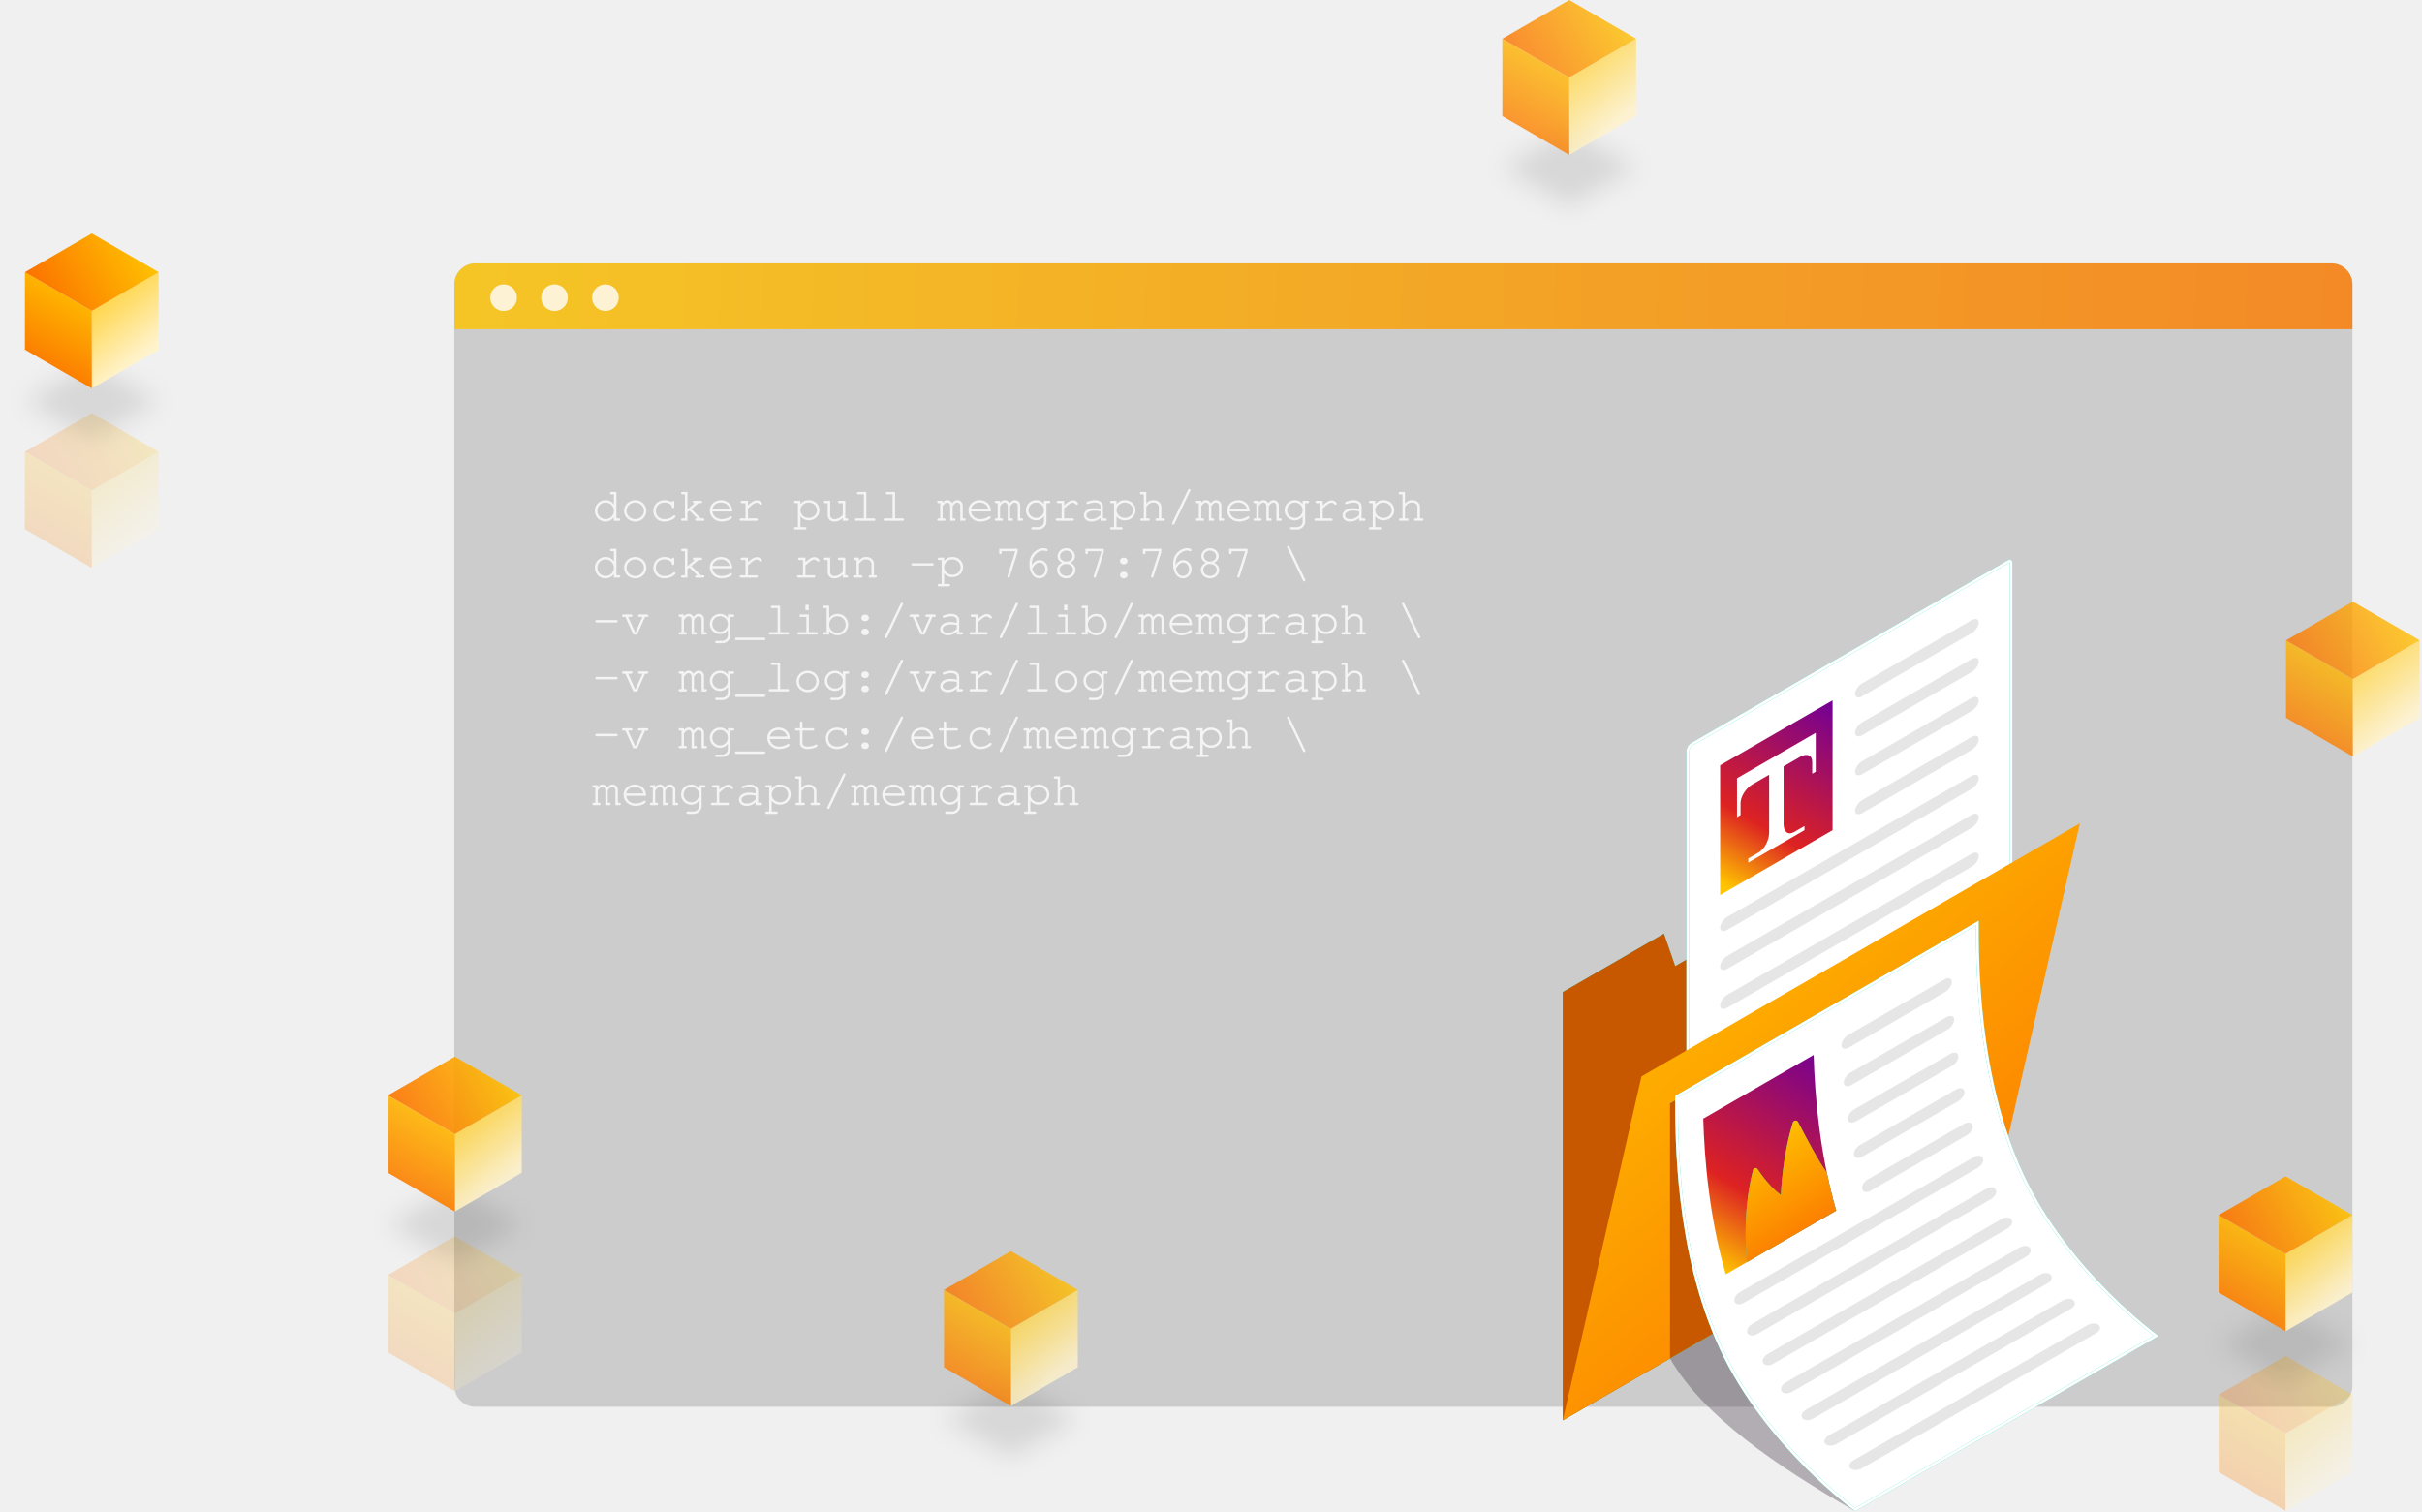
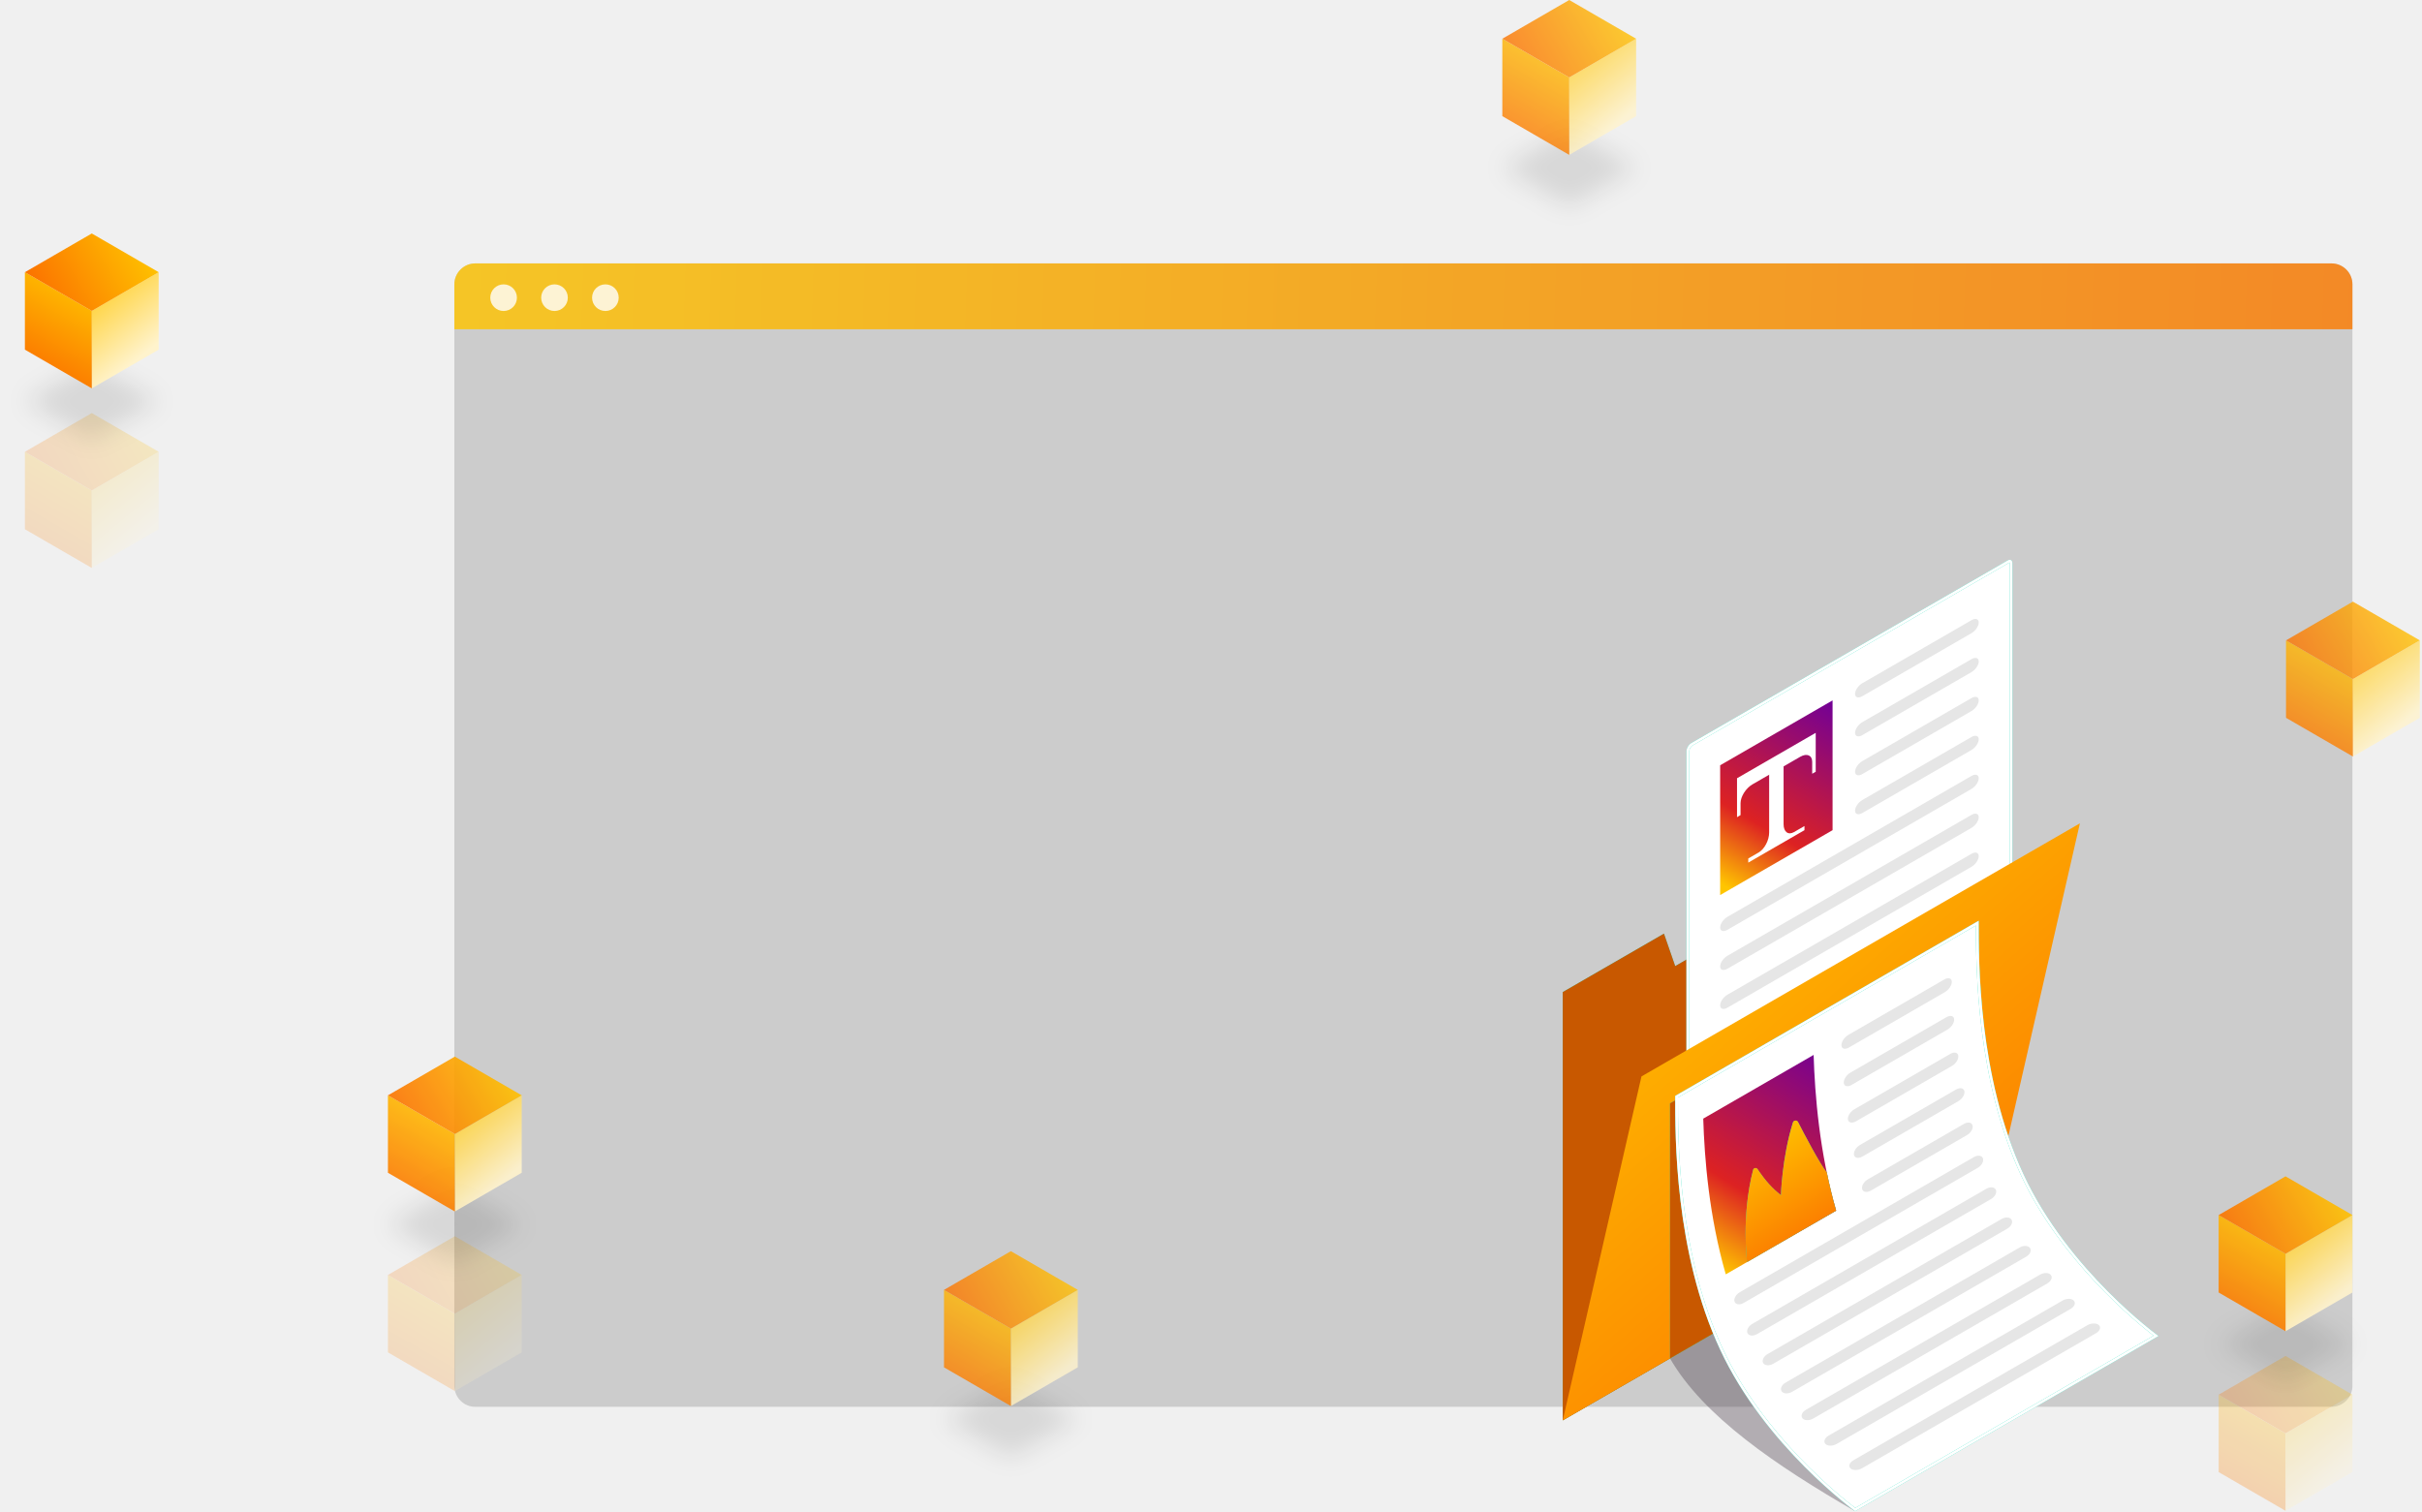
<svg xmlns="http://www.w3.org/2000/svg" xmlns:xlink="http://www.w3.org/1999/xlink" width="809px" height="505px" viewBox="0 0 809 505" version="1.1">
  <defs>
    <linearGradient x1="115.76%" y1="50.072%" x2="0%" y2="49.94%" id="linearGradient-1">
      <stop stop-color="#FB6E00" offset="0%" />
      <stop stop-color="#FFC500" offset="100%" />
    </linearGradient>
    <linearGradient x1="78.406%" y1="-20.622%" x2="33.426%" y2="75.738%" id="linearGradient-2">
      <stop stop-color="#FFC500" offset="0%" />
      <stop stop-color="#FFF3CC" offset="100%" />
    </linearGradient>
    <linearGradient x1="66.574%" y1="100%" x2="33.426%" y2="0%" id="linearGradient-3">
      <stop stop-color="#FB6E00" offset="0%" />
      <stop stop-color="#FFC500" offset="100%" />
    </linearGradient>
    <linearGradient x1="100%" y1="66.761%" x2="1.72254642e-14%" y2="33.239%" id="linearGradient-4">
      <stop stop-color="#FB6E00" offset="0%" />
      <stop stop-color="#FFC500" offset="100%" />
    </linearGradient>
    <polygon id="path-5" points="22.344 67.022 -5.32907052e-14 54.087 22.344 41.151 44.687 54.087" />
    <filter x="-29.1%" y="-42.5%" width="158.2%" height="200.5%" filterUnits="objectBoundingBox" id="filter-6">
      <feOffset dx="0" dy="2" in="SourceAlpha" result="shadowOffsetOuter1" />
      <feGaussianBlur stdDeviation="4" in="shadowOffsetOuter1" result="shadowBlurOuter1" />
      <feColorMatrix values="0 0 0 0 0   0 0 0 0 0   0 0 0 0 0  0 0 0 0.1 0" type="matrix" in="shadowBlurOuter1" />
    </filter>
    <polygon id="path-7" points="22.344 67.022 1.7408297e-13 54.087 22.344 41.151 44.687 54.087" />
    <filter x="-29.1%" y="-42.5%" width="158.2%" height="200.5%" filterUnits="objectBoundingBox" id="filter-8">
      <feOffset dx="0" dy="2" in="SourceAlpha" result="shadowOffsetOuter1" />
      <feGaussianBlur stdDeviation="4" in="shadowOffsetOuter1" result="shadowBlurOuter1" />
      <feColorMatrix values="0 0 0 0 0   0 0 0 0 0   0 0 0 0 0  0 0 0 0.1 0" type="matrix" in="shadowBlurOuter1" />
    </filter>
    <polygon id="path-9" points="22.344 67.022 -5.32907052e-14 54.087 22.344 41.151 44.687 54.087" />
    <filter x="-29.1%" y="-42.5%" width="158.2%" height="200.5%" filterUnits="objectBoundingBox" id="filter-10">
      <feOffset dx="0" dy="2" in="SourceAlpha" result="shadowOffsetOuter1" />
      <feGaussianBlur stdDeviation="4" in="shadowOffsetOuter1" result="shadowBlurOuter1" />
      <feColorMatrix values="0 0 0 0 0   0 0 0 0 0   0 0 0 0 0  0 0 0 0.1 0" type="matrix" in="shadowBlurOuter1" />
    </filter>
    <polygon id="path-11" points="22.344 67.022 1.7408297e-13 54.087 22.344 41.151 44.687 54.087" />
    <filter x="-29.1%" y="-42.5%" width="158.2%" height="200.5%" filterUnits="objectBoundingBox" id="filter-12">
      <feOffset dx="0" dy="2" in="SourceAlpha" result="shadowOffsetOuter1" />
      <feGaussianBlur stdDeviation="4" in="shadowOffsetOuter1" result="shadowBlurOuter1" />
      <feColorMatrix values="0 0 0 0 0   0 0 0 0 0   0 0 0 0 0  0 0 0 0.1 0" type="matrix" in="shadowBlurOuter1" />
    </filter>
    <polygon id="path-13" points="22.344 67.022 -5.32907052e-14 54.087 22.344 41.151 44.687 54.087" />
    <filter x="-29.1%" y="-42.5%" width="158.2%" height="200.5%" filterUnits="objectBoundingBox" id="filter-14">
      <feOffset dx="0" dy="2" in="SourceAlpha" result="shadowOffsetOuter1" />
      <feGaussianBlur stdDeviation="4" in="shadowOffsetOuter1" result="shadowBlurOuter1" />
      <feColorMatrix values="0 0 0 0 0   0 0 0 0 0   0 0 0 0 0  0 0 0 0.1 0" type="matrix" in="shadowBlurOuter1" />
    </filter>
    <linearGradient x1="32.306%" y1="104.897%" x2="70.901%" y2="-9.16%" id="linearGradient-15">
      <stop stop-color="#FFC500" offset="0%" />
      <stop stop-color="#DD2222" offset="32.988%" />
      <stop stop-color="#720096" offset="100%" />
    </linearGradient>
    <linearGradient x1="87.5%" y1="100%" x2="12.5%" y2="0%" id="linearGradient-16">
      <stop stop-color="#FB6E00" offset="0%" />
      <stop stop-color="#FFC500" offset="100%" />
    </linearGradient>
    <linearGradient x1="30.538%" y1="104.897%" x2="72.988%" y2="-9.16%" id="linearGradient-17">
      <stop stop-color="#FFC500" offset="0%" />
      <stop stop-color="#DD2222" offset="32.988%" />
      <stop stop-color="#720096" offset="100%" />
    </linearGradient>
    <linearGradient x1="70.475%" y1="100%" x2="29.525%" y2="0%" id="linearGradient-18">
      <stop stop-color="#FB6E00" offset="0%" />
      <stop stop-color="#FFC500" offset="100%" />
    </linearGradient>
  </defs>
  <g id="Docs" stroke="none" stroke-width="1" fill="none" fill-rule="evenodd">
    <g id="Docs_LandingPage_Design" transform="translate(-596, -92)">
      <g id="Hero" transform="translate(0, 60)">
        <g id="HeroImage" transform="translate(604, 32)">
-           <g id="Browser" transform="translate(143.7636, 88)">
-             <g id="Window">
-               <rect fill="#292929" opacity="0.183" x="0" y="0" width="634" height="382" rx="7" />
-               <path d="M7,0 L627,0 C630.866,-7.10171439e-16 634,3.134 634,7 L634,22 L634,22 L0,22 L0,7 C4.14730794e-16,3.134 3.134,-1.78006981e-16 7,0 Z" id="TopBar" fill="url(#linearGradient-1)" opacity="0.809" />
-               <g id="Actions" transform="translate(12, 7)" fill="#FFFFFF" opacity="0.803">
-                 <circle id="Oval" cx="4.45" cy="4.45" r="4.45" />
-                 <circle id="Oval" cx="21.45" cy="4.45" r="4.45" />
-                 <circle id="Oval" cx="38.45" cy="4.45" r="4.45" />
-               </g>
-             </g>
-             <text id="CodeSnippet" opacity="0.777" font-family="Courier" font-size="16" font-weight="normal" fill="#FFFFFF">
-               <tspan x="46" y="86">docker pull memgraph/memgraph</tspan>
-               <tspan x="46" y="105">docker run -p 7687:7687 \</tspan>
-               <tspan x="46" y="124">  -v mg_lib:/var/lib/memgraph \</tspan>
-               <tspan x="46" y="143">  -v mg_log:/var/log/memgraph \</tspan>
-               <tspan x="46" y="162">  -v mg_etc:/etc/memgraph \</tspan>
-               <tspan x="46" y="181">  memgraph/memgraph</tspan>
-             </text>
+           <g id="Window" transform="translate(143.7636, 88)">
+             <rect fill="#292929" opacity="0.183" x="0" y="0" width="634" height="382" rx="7" />
+             <path d="M7,0 L627,0 C630.866,-7.10171439e-16 634,3.134 634,7 L634,22 L634,22 L0,22 L0,7 C4.14730794e-16,3.134 3.134,-1.78006981e-16 7,0 Z" id="TopBar" fill="url(#linearGradient-1)" opacity="0.809" />
+             <g id="Actions" transform="translate(12, 7)" fill="#FFFFFF" opacity="0.803">
+               <circle id="Oval" cx="4.45" cy="4.45" r="4.45" />
+               <circle id="Oval" cx="21.45" cy="4.45" r="4.45" />
+               <circle id="Oval" cx="38.45" cy="4.45" r="4.45" />
+             </g>
          </g>
          <g id="Cube" transform="translate(22.5, 134) scale(-1, 1) translate(-22.5, -134) translate(0, 78)">
            <g opacity="0.2" transform="translate(0, 60)" id="Group">
              <g>
                <polygon id="Fill-508" fill="url(#linearGradient-2)" points="22.344 51.745 3.97903932e-13 38.807 3.97903932e-13 12.936 22.344 25.874" />
                <polygon id="Fill-510" fill="url(#linearGradient-3)" points="44.686 38.808 22.342 51.746 22.342 25.872 44.686 12.937" />
                <polygon id="Fill-512" fill="url(#linearGradient-4)" points="22.344 25.873 1.13686838e-13 12.935 22.344 1.42108547e-13 44.687 12.938" />
              </g>
            </g>
            <g id="Fill-499" fill="black" fill-opacity="1">
              <use filter="url(#filter-6)" xlink:href="#path-5" />
            </g>
            <g transform="translate(0, 0)" id="Group">
              <polygon id="Fill-508" fill="url(#linearGradient-2)" points="22.344 51.745 3.97903932e-13 38.807 3.97903932e-13 12.936 22.344 25.874" />
              <polygon id="Fill-510" fill="url(#linearGradient-3)" points="44.686 38.808 22.342 51.746 22.342 25.872 44.686 12.937" />
              <polygon id="Fill-512" fill="url(#linearGradient-4)" points="22.344 25.873 1.13686838e-13 12.935 22.344 1.42108547e-13 44.687 12.938" />
            </g>
          </g>
          <g id="Cube-Copy-4" transform="translate(516, 34) scale(-1, 1) translate(-516, -34) translate(493.5, 0)">
            <g id="Fill-499" fill="black" fill-opacity="1">
              <use filter="url(#filter-8)" xlink:href="#path-7" />
            </g>
            <g id="Cube" opacity="0.8" transform="translate(0, 0)">
              <g id="Group">
                <polygon id="Fill-508" fill="url(#linearGradient-2)" points="22.344 51.745 3.97903932e-13 38.807 3.97903932e-13 12.936 22.344 25.874" />
                <polygon id="Fill-510" fill="url(#linearGradient-3)" points="44.686 38.808 22.342 51.746 22.342 25.872 44.686 12.937" />
                <polygon id="Fill-512" fill="url(#linearGradient-4)" points="22.344 25.873 1.13686838e-13 12.935 22.344 1.42108547e-13 44.687 12.938" />
              </g>
            </g>
          </g>
          <g id="Cube-Copy-2" opacity="0.9" transform="translate(755.2636, 449) scale(-1, 1) translate(-755.2636, -449) translate(732.7636, 393)">
            <g id="Cube" opacity="0.3" transform="translate(0, 60)">
              <g id="Group">
                <polygon id="Fill-508" fill="url(#linearGradient-2)" points="22.344 51.745 3.97903932e-13 38.807 3.97903932e-13 12.936 22.344 25.874" />
                <polygon id="Fill-510" fill="url(#linearGradient-3)" points="44.686 38.808 22.342 51.746 22.342 25.872 44.686 12.937" />
                <polygon id="Fill-512" fill="url(#linearGradient-4)" points="22.344 25.873 1.13686838e-13 12.935 22.344 1.42108547e-13 44.687 12.938" />
              </g>
            </g>
            <g id="Fill-499" fill="black" fill-opacity="1">
              <use filter="url(#filter-10)" xlink:href="#path-9" />
            </g>
            <g id="Group" transform="translate(0, 0)">
              <polygon id="Fill-508" fill="url(#linearGradient-2)" points="22.344 51.745 3.97903932e-13 38.807 3.97903932e-13 12.936 22.344 25.874" />
              <polygon id="Fill-510" fill="url(#linearGradient-3)" points="44.686 38.808 22.342 51.746 22.342 25.872 44.686 12.937" />
              <polygon id="Fill-512" fill="url(#linearGradient-4)" points="22.344 25.873 1.13686838e-13 12.935 22.344 1.42108547e-13 44.687 12.938" />
            </g>
          </g>
          <g id="Cube-Copy-5" transform="translate(329.5, 452) scale(-1, 1) translate(-329.5, -452) translate(307, 418)">
            <g id="Fill-499" fill="black" fill-opacity="1">
              <use filter="url(#filter-12)" xlink:href="#path-11" />
            </g>
            <g id="Cube" opacity="0.8" transform="translate(0, 0)">
              <g id="Group">
                <polygon id="Fill-508" fill="url(#linearGradient-2)" points="22.344 51.745 3.97903932e-13 38.807 3.97903932e-13 12.936 22.344 25.874" />
                <polygon id="Fill-510" fill="url(#linearGradient-3)" points="44.686 38.808 22.342 51.746 22.342 25.872 44.686 12.937" />
                <polygon id="Fill-512" fill="url(#linearGradient-4)" points="22.344 25.873 1.13686838e-13 12.935 22.344 1.42108547e-13 44.687 12.938" />
              </g>
            </g>
          </g>
          <g id="Cube-Copy-3" transform="translate(777.7636, 227) scale(-1, 1) translate(-777.7636, -227) translate(755.2636, 201)" opacity="0.8">
            <g id="Group" transform="translate(0, 0)">
              <polygon id="Fill-508" fill="url(#linearGradient-2)" points="22.344 51.745 3.97903932e-13 38.807 3.97903932e-13 12.936 22.344 25.874" />
              <polygon id="Fill-510" fill="url(#linearGradient-3)" points="44.686 38.808 22.342 51.746 22.342 25.872 44.686 12.937" />
              <polygon id="Fill-512" fill="url(#linearGradient-4)" points="22.344 25.873 1.13686838e-13 12.935 22.344 1.42108547e-13 44.687 12.938" />
            </g>
          </g>
          <g id="Cube-Copy" transform="translate(143.7636, 409) scale(-1, 1) translate(-143.7636, -409) translate(121.2636, 353)">
            <g id="Cube" opacity="0.2" transform="translate(0, 60)">
              <g id="Group">
                <polygon id="Fill-508" fill="url(#linearGradient-2)" points="22.344 51.745 3.97903932e-13 38.807 3.97903932e-13 12.936 22.344 25.874" />
                <polygon id="Fill-510" fill="url(#linearGradient-3)" points="44.686 38.808 22.342 51.746 22.342 25.872 44.686 12.937" />
                <polygon id="Fill-512" fill="url(#linearGradient-4)" points="22.344 25.873 1.13686838e-13 12.935 22.344 1.42108547e-13 44.687 12.938" />
              </g>
            </g>
            <g id="Fill-499" fill="black" fill-opacity="1">
              <use filter="url(#filter-14)" xlink:href="#path-13" />
            </g>
            <g id="Cube" opacity="0.9" transform="translate(0, 0)">
              <g id="Group">
                <polygon id="Fill-508" fill="url(#linearGradient-2)" points="22.344 51.745 3.97903932e-13 38.807 3.97903932e-13 12.936 22.344 25.874" />
                <polygon id="Fill-510" fill="url(#linearGradient-3)" points="44.686 38.808 22.342 51.746 22.342 25.872 44.686 12.937" />
                <polygon id="Fill-512" fill="url(#linearGradient-4)" points="22.344 25.873 1.13686838e-13 12.935 22.344 1.42108547e-13 44.687 12.938" />
              </g>
            </g>
          </g>
          <g id="Documents" transform="translate(514, 187)">
            <path d="M97.632,317.872 C71.346,302.695 46.96,286.196 35.827,266.835 L69.622,247.324 L97.632,317.872 Z" id="Fill-1" fill="#3E323F" opacity="0.35" />
            <polygon id="Fill-3" fill="#27DEBF" points="0 144.434 0 287.52 146.446 202.969 146.445 72.891 37.551 135.762 33.795 124.922" />
            <polygon id="Fill-5" fill="#C85800" points="0 144.434 0 287.52 146.446 202.969 146.445 72.891 37.551 135.762 33.795 124.922" />
            <path d="M42.191,186.739 C41.822,186.739 41.767,186.313 41.767,186.059 L41.767,64.014 C41.767,63.157 42.394,62.07 43.136,61.641 L148.831,0.619 C149.008,0.516 149.175,0.463 149.314,0.463 C149.684,0.463 149.738,0.889 149.738,1.143 L149.738,123.188 C149.738,124.045 149.112,125.133 148.368,125.561 L42.674,186.583 C42.497,186.685 42.329,186.739 42.191,186.739" id="Fill-7" fill="#FFFFFF" />
            <path d="M149.314,0 C149.1,0 148.857,0.07 148.6,0.218 L42.906,61.241 C42.022,61.751 41.304,62.993 41.304,64.014 L41.304,186.059 C41.304,186.783 41.665,187.201 42.191,187.201 C42.406,187.201 42.649,187.131 42.906,186.983 L148.6,125.961 C149.484,125.451 150.201,124.209 150.201,123.188 L150.201,1.143 C150.201,0.419 149.839,0 149.314,0 M149.253,0.935 C149.264,0.979 149.277,1.048 149.277,1.143 L149.277,123.188 C149.277,123.876 148.733,124.816 148.138,125.161 L42.443,186.183 C42.358,186.232 42.294,186.256 42.252,186.268 C42.24,186.223 42.229,186.155 42.229,186.059 L42.229,64.014 C42.229,63.326 42.771,62.385 43.368,62.042 L149.062,1.02 C149.147,0.97 149.212,0.946 149.253,0.935" id="Fill-9" fill="#27DEBF" />
            <path d="M149.314,0 C149.1,0 148.857,0.07 148.6,0.218 L42.906,61.241 C42.022,61.751 41.304,62.993 41.304,64.014 L41.304,186.059 C41.304,186.783 41.665,187.201 42.191,187.201 C42.406,187.201 42.649,187.131 42.906,186.983 L148.6,125.961 C149.484,125.451 150.201,124.209 150.201,123.188 L150.201,1.143 C150.201,0.419 149.839,0 149.314,0 M149.253,0.935 C149.264,0.979 149.277,1.048 149.277,1.143 L149.277,123.188 C149.277,123.876 148.733,124.816 148.138,125.161 L42.443,186.183 C42.358,186.232 42.294,186.256 42.252,186.268 C42.24,186.223 42.229,186.155 42.229,186.059 L42.229,64.014 C42.229,63.326 42.771,62.385 43.368,62.042 L149.062,1.02 C149.147,0.97 149.212,0.946 149.253,0.935" id="Fill-11" fill="#FFFFFF" />
            <polygon id="Fill-13" fill="url(#linearGradient-15)" points="52.57 68.669 90.12 46.989 90.12 90.348 52.57 112.028" />
            <path d="M84.488,57.829 L84.488,70.837 L83.312,71.494 L83.312,67.509 C83.312,65.308 81.519,64.559 79.308,65.835 L63.381,75.03 C61.17,76.306 59.379,79.125 59.379,81.326 L59.379,85.311 L58.202,86.013 L58.202,73.005 L84.488,57.829 Z" id="Fill-17" fill="#FFFFFF" />
            <path d="M77.245,90.982 C75.318,92.094 73.757,90.926 73.757,88.373 L73.757,67.509 L68.934,70.134 L68.934,91.157 C68.934,93.711 67.372,96.682 65.446,97.794 L61.958,99.807 L61.958,101.188 L80.733,90.349 L80.733,88.968 C80.733,88.968 79.171,89.87 77.245,90.982" id="Fill-19" fill="#FFFFFF" />
            <path d="M97.63,44.821 C97.631,46.018 98.706,46.369 100.033,45.603 L136.534,24.529 C137.861,23.763 138.936,22.171 138.936,20.974 C138.936,19.777 137.861,19.427 136.534,20.192 L100.033,41.267 C98.705,42.032 97.63,43.624 97.63,44.821" id="Fill-21" fill="#E6E6E6" />
            <path d="M97.63,57.829 C97.631,59.026 98.706,59.377 100.033,58.611 L136.534,37.536 C137.861,36.771 138.936,35.179 138.936,33.982 C138.936,32.785 137.861,32.434 136.534,33.2 L100.033,54.275 C98.705,55.04 97.63,56.632 97.63,57.829" id="Fill-23" fill="#E6E6E6" />
            <path d="M97.63,70.837 C97.631,72.034 98.706,72.384 100.033,71.619 L136.534,50.544 C137.861,49.779 138.936,48.187 138.936,46.99 C138.936,45.793 137.861,45.442 136.534,46.208 L100.033,67.283 C98.705,68.048 97.63,69.64 97.63,70.837" id="Fill-25" fill="#E6E6E6" />
            <path d="M97.63,83.845 C97.631,85.042 98.706,85.392 100.033,84.627 L136.534,63.552 C137.861,62.786 138.936,61.195 138.936,59.997 C138.936,58.8 137.861,58.45 136.534,59.215 L100.033,80.29 C98.705,81.056 97.63,82.648 97.63,83.845" id="Fill-27" fill="#E6E6E6" />
            <path d="M52.57,122.872 C52.57,124.07 53.646,124.42 54.972,123.654 L136.534,76.56 C137.861,75.795 138.936,74.203 138.936,73.006 C138.936,71.808 137.861,71.458 136.534,72.224 L54.972,119.317 C53.645,120.083 52.57,121.675 52.57,122.872" id="Fill-29" fill="#E6E6E6" />
            <path d="M52.57,135.88 C52.57,137.077 53.646,137.428 54.972,136.661 L136.534,89.568 C137.861,88.802 138.936,87.21 138.936,86.013 C138.936,84.815 137.861,84.466 136.534,85.231 L54.972,132.325 C53.645,133.091 52.57,134.683 52.57,135.88" id="Fill-31" fill="#E6E6E6" />
            <path d="M52.57,148.888 C52.57,150.085 53.646,150.435 54.972,149.669 L136.534,102.576 C137.861,101.81 138.936,100.218 138.936,99.021 C138.936,97.823 137.861,97.474 136.534,98.239 L54.972,145.334 C53.645,146.099 52.57,147.691 52.57,148.888" id="Fill-33" fill="#E6E6E6" />
            <polygon id="Fill-35" fill="url(#linearGradient-16)" points="0.001 287.52 26.286 172.618 172.731 88.068 146.446 202.969" />
            <polygon id="Fill-37" fill="#27DEBF" points="35.827 181.617 35.827 266.836 69.622 247.323 69.623 162.107" />
            <polygon id="Fill-39" fill="#C85800" points="35.827 181.617 35.827 266.836 69.622 247.323 69.623 162.107" />
            <path d="M97.663,317.32 C94.791,315.181 67.078,293.996 52.99,263.74 C37.994,231.533 38.008,193.968 38.012,179.828 L38.012,179.388 L138.474,121.388 C138.469,135.656 138.489,173.274 153.538,205.595 C167.299,235.148 193.952,256.09 198.178,259.288 L97.663,317.32 Z" id="Fill-41" fill="#FFFFFF" />
            <path d="M138.936,120.587 L37.55,179.121 C37.55,192.42 37.27,231.072 52.572,263.934 C67.591,296.192 97.631,317.872 97.631,317.872 L199.018,259.337 C199.018,259.337 168.977,237.657 153.957,205.399 C138.655,172.537 138.936,133.885 138.936,120.587 M138.012,122.188 C138.013,137.051 138.301,173.965 153.12,205.79 C166.418,234.349 191.711,254.892 197.348,259.234 L97.696,316.768 C93.801,313.832 67.127,293.007 53.409,263.544 C38.457,231.431 38.47,193.942 38.475,179.828 L38.475,179.655 L138.012,122.188" id="Fill-43" fill="#27DEBF" />
            <path d="M138.936,120.587 L37.55,179.121 C37.55,192.42 37.27,231.072 52.572,263.934 C67.591,296.192 97.631,317.872 97.631,317.872 L199.018,259.337 C199.018,259.337 168.977,237.657 153.957,205.399 C138.655,172.537 138.936,133.885 138.936,120.587 M138.012,122.188 C138.013,137.051 138.301,173.965 153.12,205.79 C166.418,234.349 191.711,254.892 197.348,259.234 L97.696,316.768 C93.801,313.832 67.127,293.007 53.409,263.544 C38.457,231.431 38.47,193.942 38.475,179.828 L38.475,179.655 L138.012,122.188" id="Fill-45" fill="#FFFFFF" />
            <path d="M127.471,140.213 L95.407,158.726 C94.08,159.491 93.034,161.062 93.078,162.233 C93.124,163.405 94.243,163.733 95.57,162.968 L127.634,144.456 C128.96,143.69 129.991,142.12 129.947,140.947 C129.902,139.776 128.798,139.448 127.471,140.213" id="Fill-47" fill="#E6E6E6" />
            <path d="M128.154,152.827 L96.089,171.34 C94.763,172.105 93.759,173.652 93.857,174.792 C93.956,175.933 95.121,176.235 96.446,175.47 L128.512,156.957 C129.837,156.191 130.824,154.647 130.725,153.507 C130.628,152.366 129.48,152.061 128.154,152.827" id="Fill-49" fill="#E6E6E6" />
            <path d="M129.435,165.096 L97.37,183.608 C96.044,184.373 95.086,185.893 95.244,186.999 C95.402,188.105 96.614,188.381 97.941,187.614 L130.005,169.102 C131.332,168.336 132.27,166.82 132.112,165.713 C131.955,164.607 130.761,164.329 129.435,165.096" id="Fill-51" fill="#E6E6E6" />
            <path d="M131.357,176.993 L99.292,195.505 C97.966,196.271 97.057,197.763 97.275,198.835 C97.493,199.907 98.754,200.152 100.082,199.386 L132.146,180.873 C133.472,180.108 134.36,178.621 134.143,177.55 C133.925,176.478 132.683,176.228 131.357,176.993" id="Fill-53" fill="#E6E6E6" />
            <path d="M133.964,188.495 L101.9,207.008 C100.574,207.773 99.717,209.236 100.002,210.268 C100.285,211.302 101.602,211.516 102.928,210.75 L134.992,192.237 C136.319,191.472 137.152,190.017 136.869,188.983 C136.585,187.949 135.291,187.73 133.964,188.495" id="Fill-55" fill="#E6E6E6" />
            <path d="M137.301,199.578 L59.153,244.697 C57.826,245.463 57.028,246.891 57.387,247.881 C57.745,248.871 59.123,249.05 60.449,248.283 L138.597,203.165 C139.924,202.399 140.698,200.979 140.339,199.988 C139.979,198.998 138.628,198.811 137.301,199.578" id="Fill-57" fill="#E6E6E6" />
            <path d="M141.466,210.161 L63.317,255.281 C61.991,256.047 61.263,257.436 61.702,258.38 C62.14,259.325 63.578,259.466 64.905,258.701 L143.053,213.581 C144.38,212.815 145.092,211.432 144.654,210.489 C144.216,209.544 142.792,209.396 141.466,210.161" id="Fill-59" fill="#E6E6E6" />
            <path d="M146.563,220.251 L68.414,265.37 C67.088,266.135 66.428,267.487 66.953,268.38 C67.478,269.274 68.993,269.371 70.32,268.606 L148.468,223.486 C149.795,222.721 150.431,221.383 149.905,220.488 C149.379,219.594 147.889,219.484 146.563,220.251" id="Fill-61" fill="#E6E6E6" />
            <path d="M152.579,229.784 L74.43,274.903 C73.104,275.668 72.509,276.984 73.114,277.833 C73.719,278.681 75.295,278.739 76.621,277.974 L154.77,232.854 C156.096,232.088 156.671,230.788 156.066,229.94 C155.46,229.092 153.905,229.017 152.579,229.784" id="Fill-63" fill="#E6E6E6" />
            <path d="M159.398,238.852 L81.25,283.972 C79.923,284.737 79.386,286.02 80.062,286.827 C80.737,287.634 82.367,287.662 83.694,286.896 L161.843,241.777 C163.169,241.011 163.689,239.743 163.014,238.936 C162.339,238.128 160.725,238.086 159.398,238.852" id="Fill-65" fill="#E6E6E6" />
            <path d="M166.952,247.493 L88.805,292.613 C87.477,293.378 86.994,294.631 87.734,295.401 C88.474,296.171 90.155,296.167 91.482,295.402 L169.63,250.284 C170.957,249.516 171.426,248.28 170.686,247.51 C169.946,246.74 168.28,246.728 166.952,247.493" id="Fill-67" fill="#E6E6E6" />
            <path d="M175.214,255.742 L97.066,300.861 C95.739,301.627 95.308,302.851 96.111,303.585 C96.913,304.319 98.647,304.284 99.973,303.518 L178.123,258.399 C179.448,257.634 179.865,256.425 179.062,255.691 C178.259,254.957 176.541,254.976 175.214,255.742" id="Fill-69" fill="#E6E6E6" />
            <path d="M83.789,165.434 L46.921,186.72 C47.332,200.072 48.854,219.345 54.442,238.744 L91.31,217.459 C85.722,198.059 84.199,178.787 83.789,165.434" id="Fill-71" fill="url(#linearGradient-17)" />
            <path d="M88.184,204.703 C88.184,204.703 88.183,204.703 88.183,204.702 C85.724,201.601 80.723,192.036 78.585,187.868 C78.206,187.127 77.124,187.231 76.878,188.024 C73.185,199.874 72.877,212.292 72.877,212.292 C69.913,209.947 67.783,207.613 65.052,203.581 C64.655,202.996 63.761,203.152 63.584,203.836 C59.552,219.359 61.574,234.627 61.574,234.627 L91.31,217.458 C90.078,213.178 89.052,208.909 88.184,204.703" id="Fill-79" fill="#27DEBF" />
            <path d="M88.184,204.703 C88.184,204.703 88.183,204.703 88.183,204.702 C85.724,201.601 80.723,192.036 78.585,187.868 C78.206,187.127 77.124,187.231 76.878,188.024 C73.185,199.874 72.877,212.292 72.877,212.292 C69.913,209.947 67.783,207.613 65.052,203.581 C64.655,202.996 63.761,203.152 63.584,203.836 C59.552,219.359 61.574,234.627 61.574,234.627 L91.31,217.458 C90.078,213.178 89.052,208.909 88.184,204.703" id="Fill-81" fill="url(#linearGradient-18)" />
          </g>
        </g>
      </g>
    </g>
  </g>
</svg>
